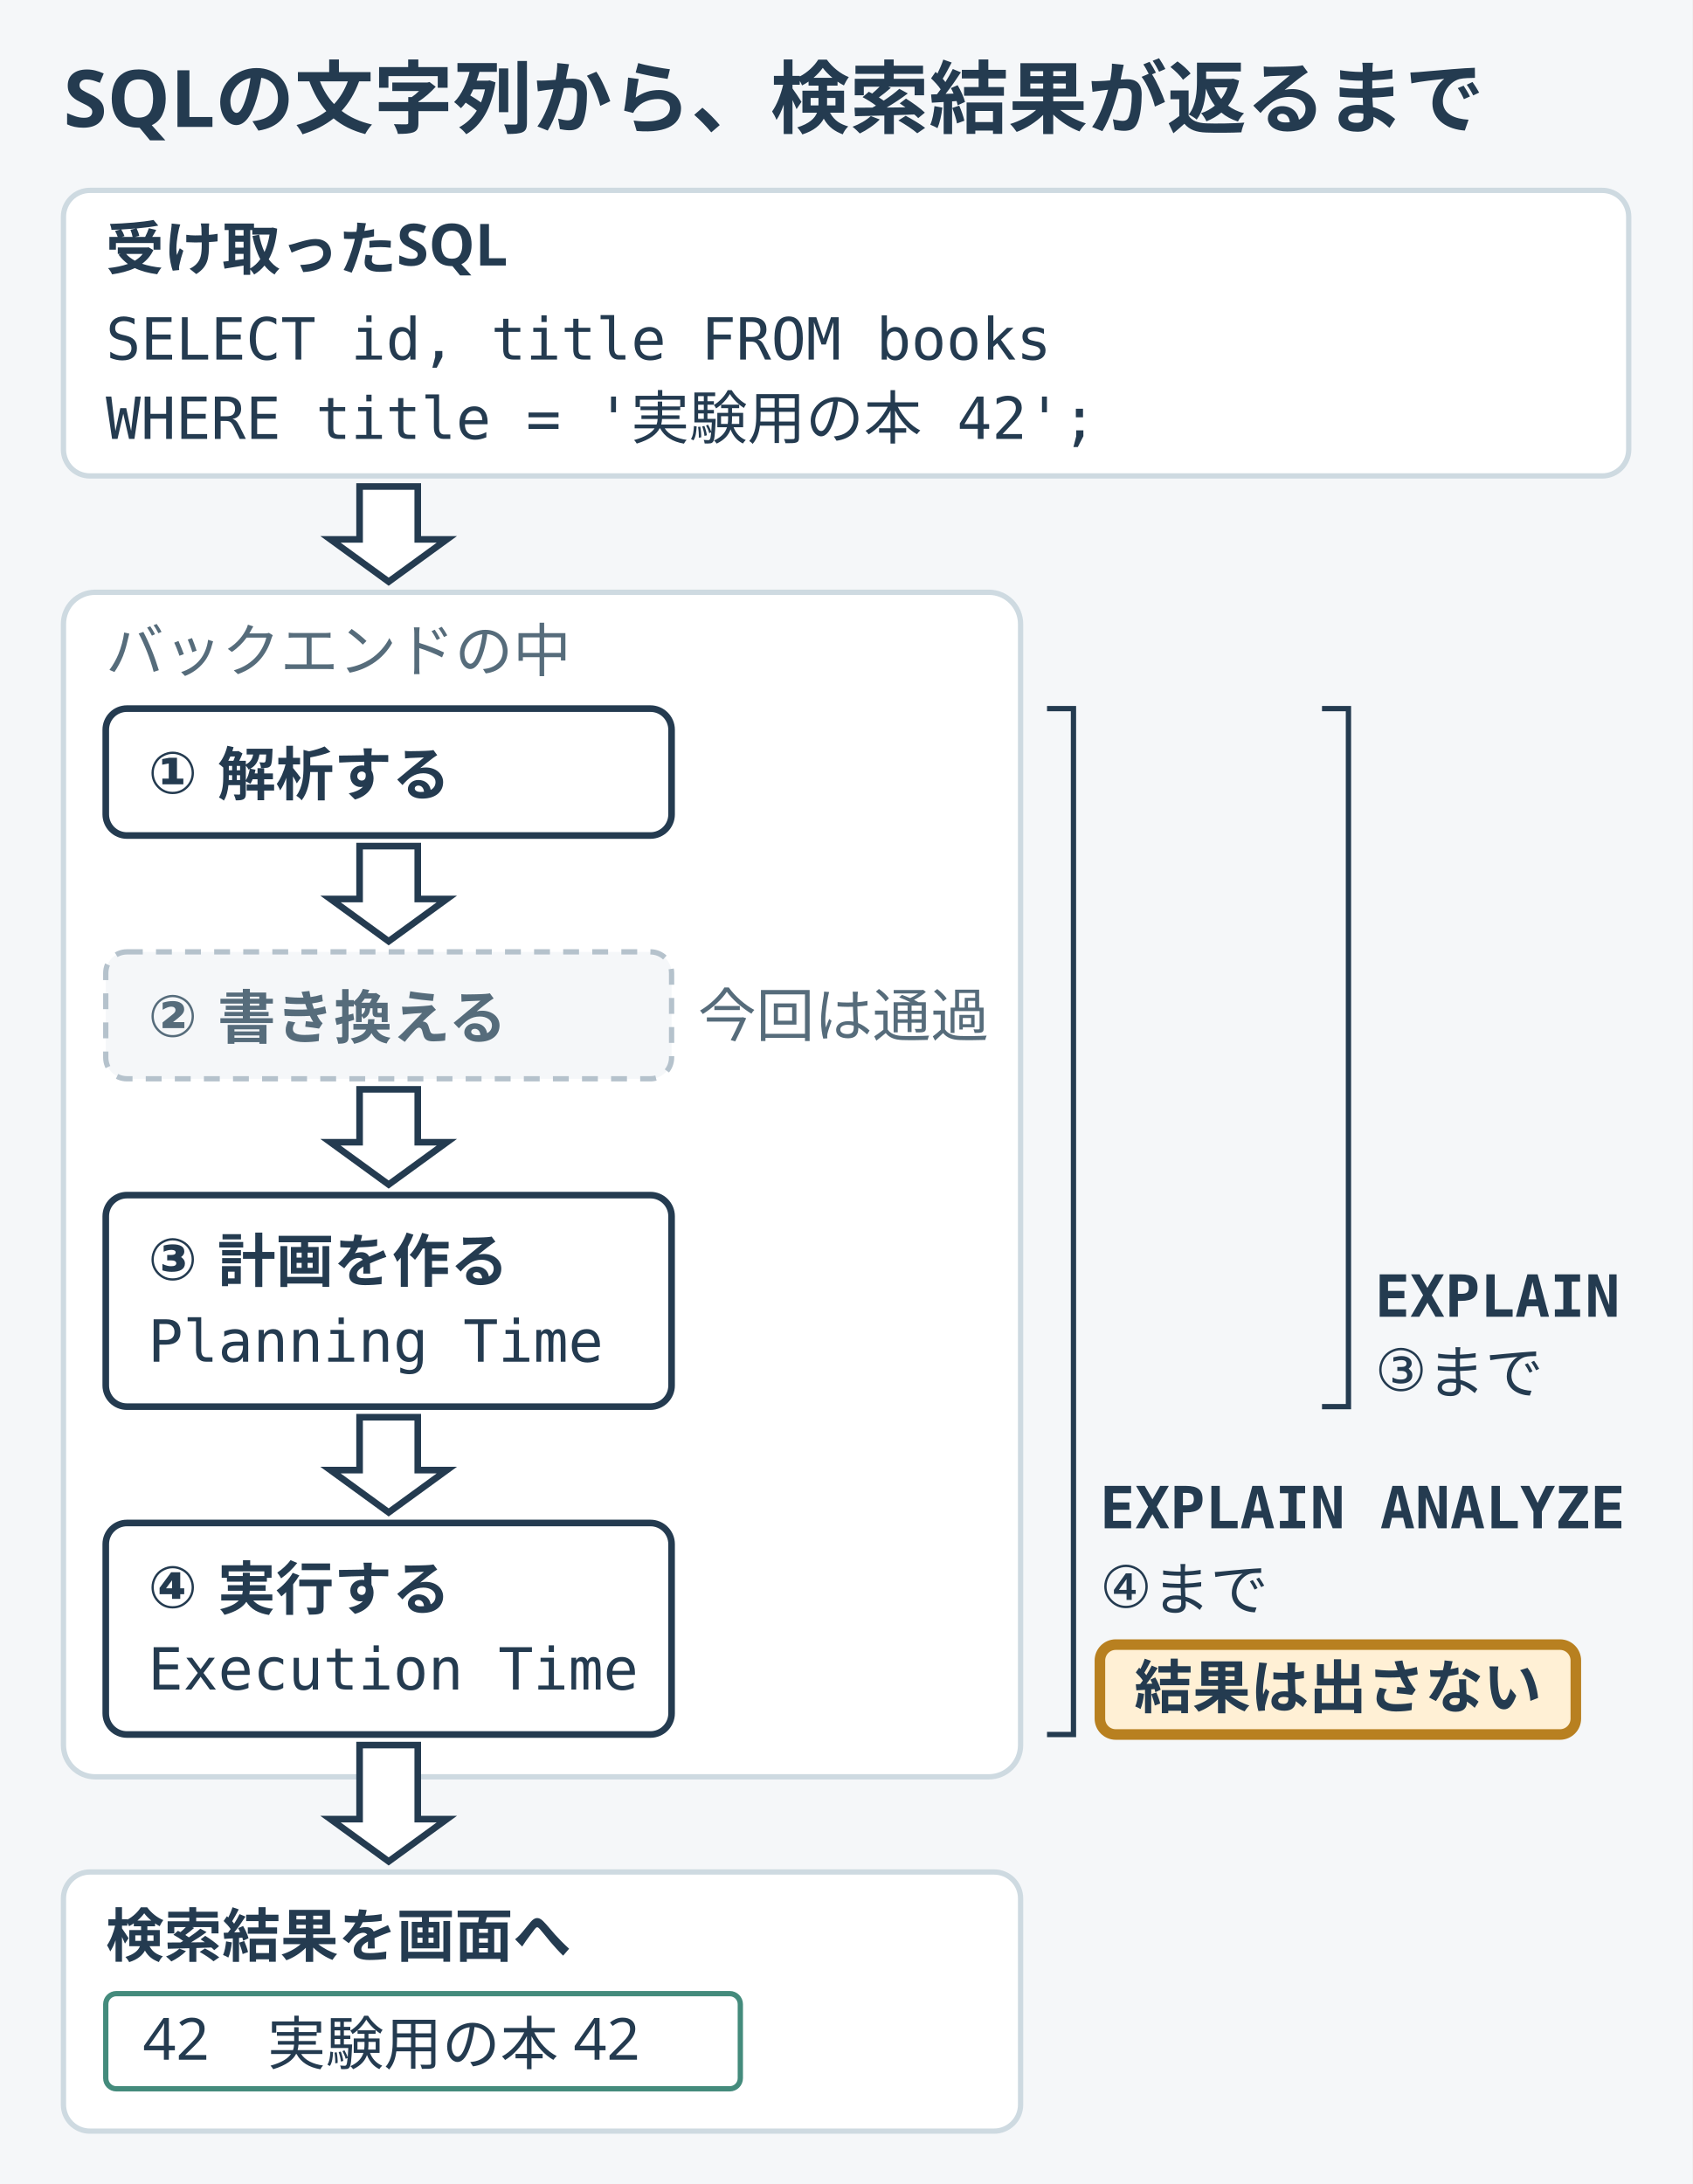
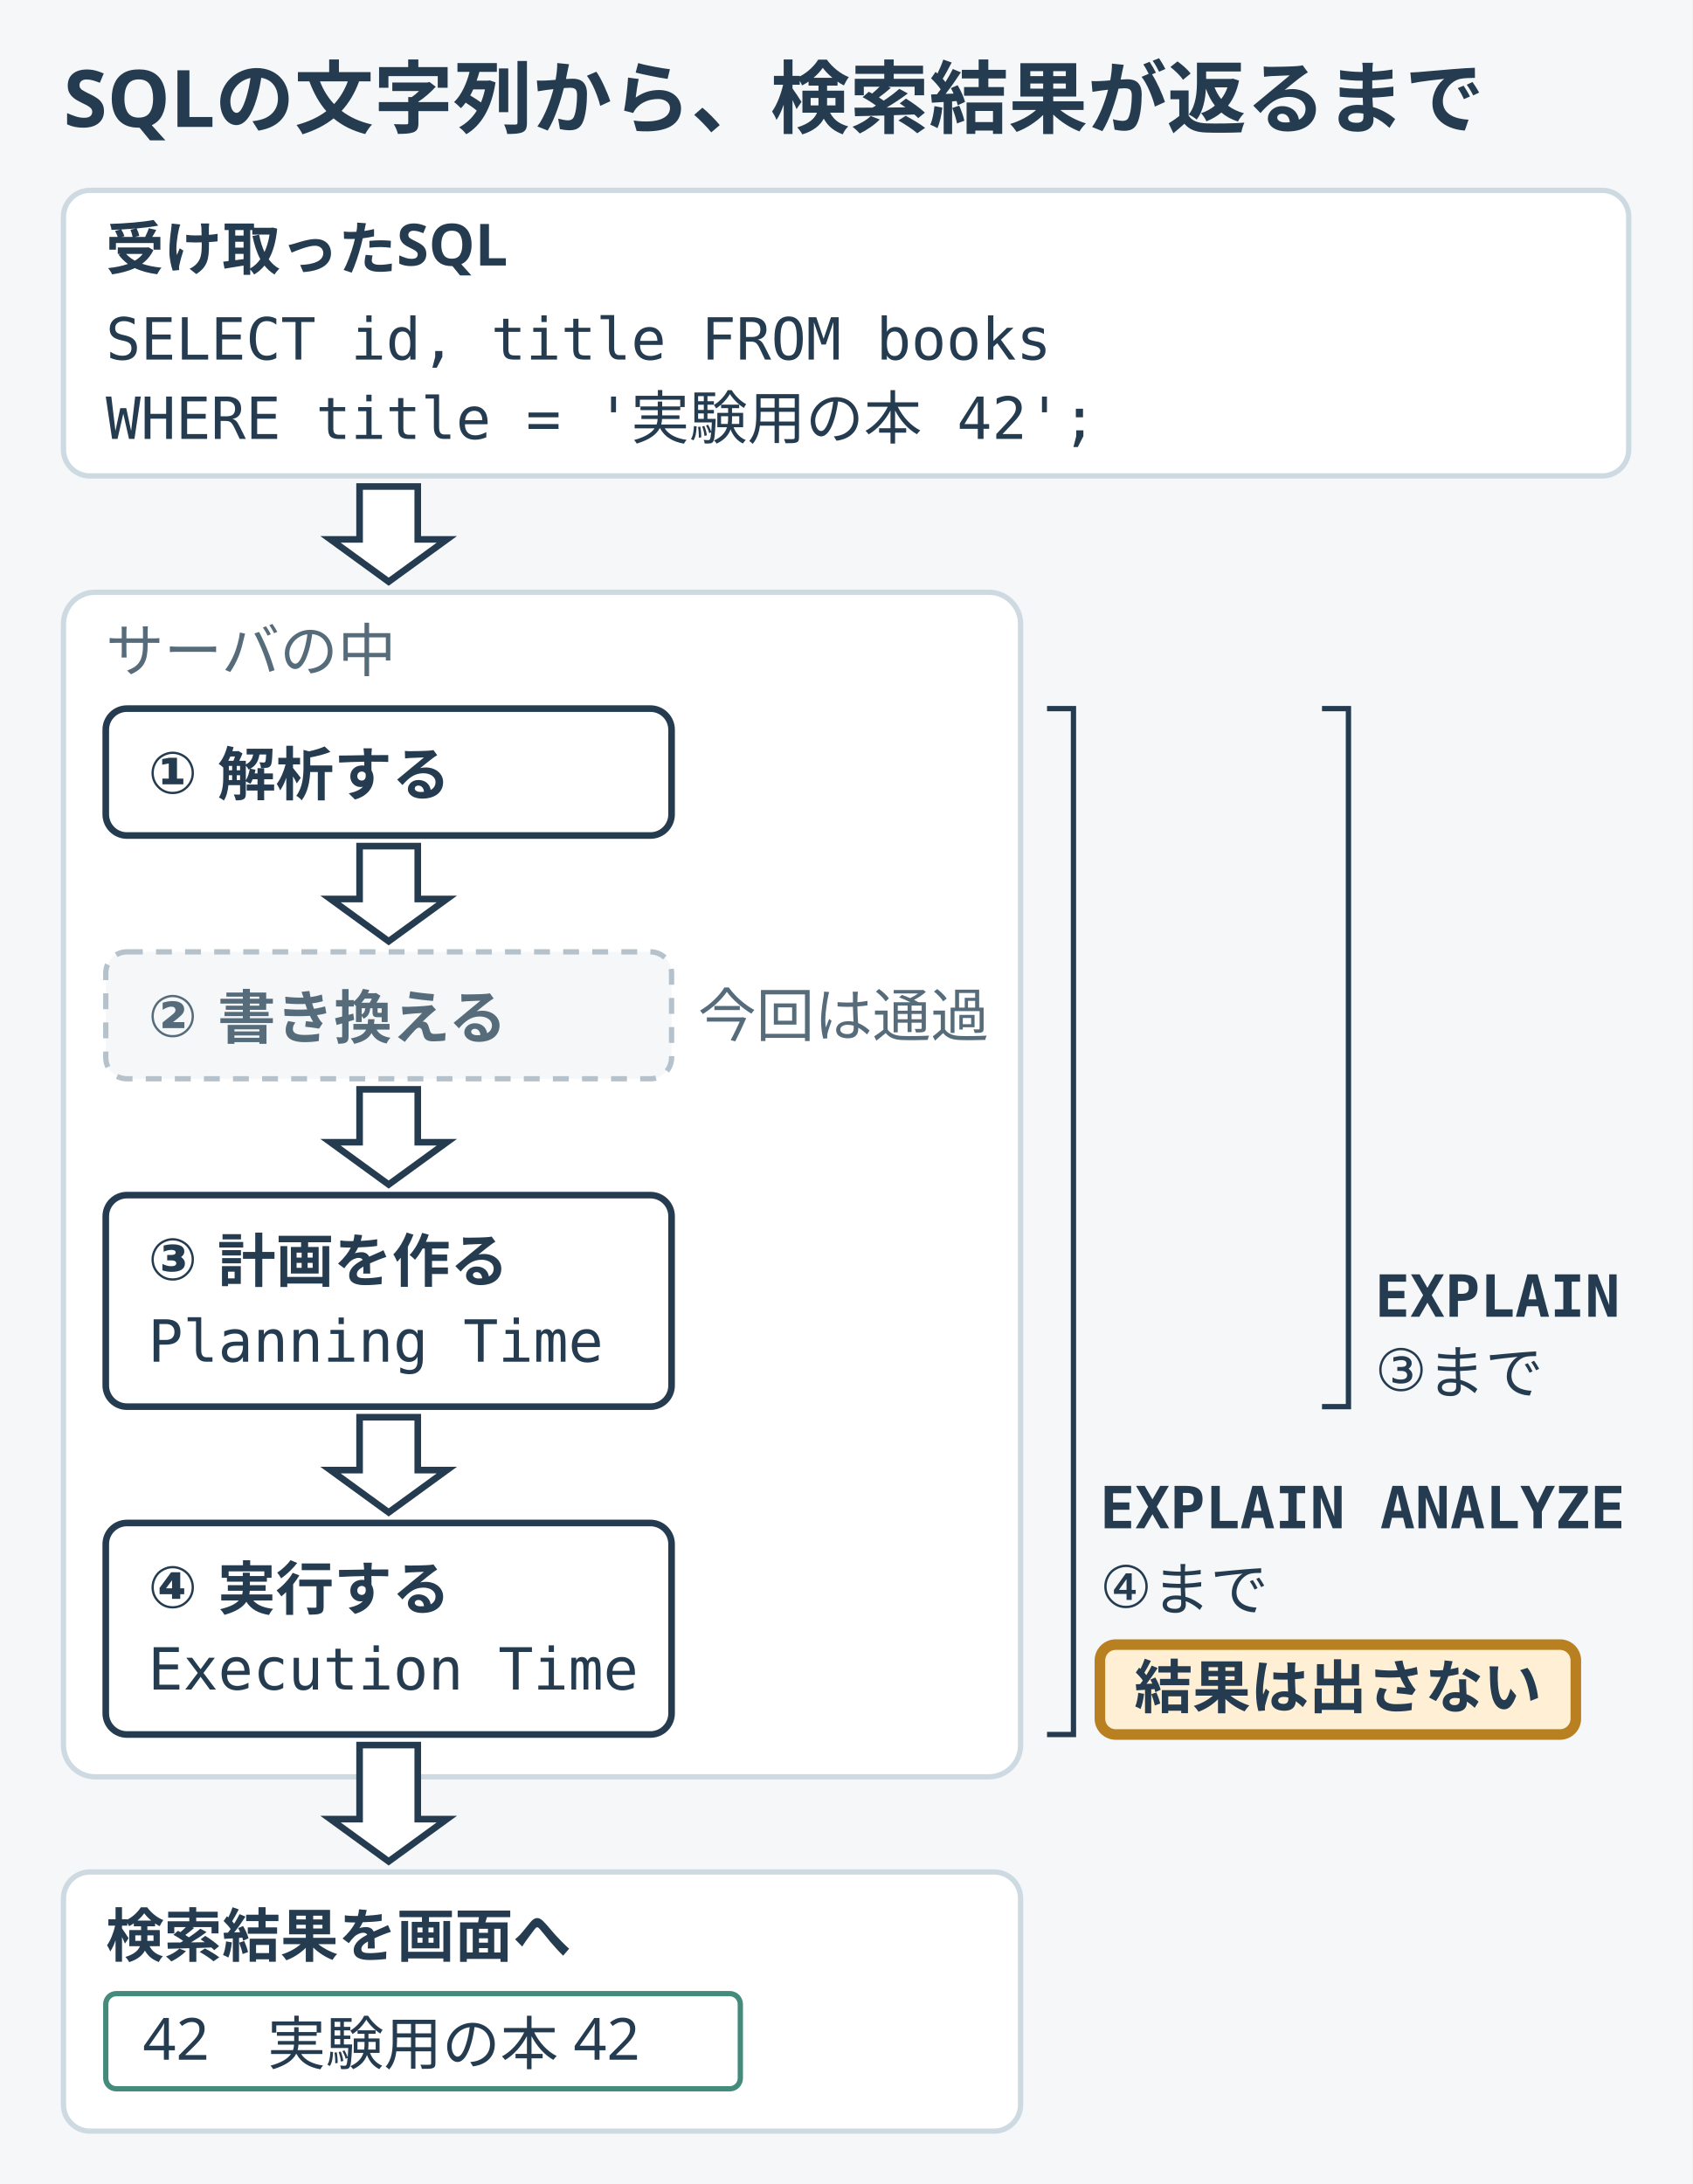
<svg xmlns="http://www.w3.org/2000/svg" width="640" height="826" viewBox="0 0 640 826" role="img" aria-labelledby="title">
  <defs>
    <marker id="flow" markerWidth="10" markerHeight="10" refX="9" refY="5" orient="auto">
      <path d="M0 0L10 5L0 10z" fill="#277b74" />
    </marker>
    <marker id="req" markerWidth="10" markerHeight="10" refX="9" refY="5" orient="auto">
      <path d="M0 0L10 5L0 10" fill="none" stroke="#945e11" stroke-width="2" />
    </marker>
    <marker id="ref" markerWidth="9" markerHeight="9" refX="8" refY="4.5" orient="auto">
      <path d="M0 0L9 4.5L0 9z" fill="#7d93a3" />
    </marker>
  </defs>
  <style>
text{font-family:"Hiragino Sans","Noto Sans JP",sans-serif;font-size:24px;fill:#243b50}
.h{font-size:30px;font-weight:700}.b{font-weight:700}.s{font-size:22px}.m{font-size:22px;fill:#566c7b}
.mono{font-family:ui-monospace,Menlo,monospace;font-size:22px}.tag{font-size:22px;font-weight:700;fill:#fff}
.teal{fill:#176e65}.brown{fill:#945e11}.real{fill:#176e65}
.panel{fill:#fff;stroke:#cedae1;stroke-width:2}.node{fill:#ecf2f8;stroke:#56738a;stroke-width:2}
.row{fill:#fff;stroke:#448b7c;stroke-width:2}.match{fill:#fff;stroke:#176e65;stroke-width:4}
.page{fill:#f7fbf9;stroke:#6d9f94;stroke-width:2}.ipage{fill:#f4f6f8;stroke:#6b7f8e;stroke-width:2}
.band{fill:#d5dde3;stroke:#92a7b5;stroke-width:2}.skip{fill:none;stroke:#b5c2cc;stroke-width:2;stroke-dasharray:6 5}
.hot{fill:#fff0d5;stroke:#b88020;stroke-width:4}.ghost{fill:#f5f7f9;stroke:#b5c2cc;stroke-width:2;stroke-dasharray:6 5}
.flow{fill:none;stroke:#277b74;stroke-width:3;marker-end:url(#flow)}.req{fill:none;stroke:#945e11;stroke-width:3;stroke-dasharray:8 6;marker-end:url(#req)}
.ref{fill:none;stroke:#7d93a3;stroke-width:2;marker-end:url(#ref)}.step{fill:#fff;stroke:#243b50;stroke-width:2.5}
.spine{fill:#e9f3f4;stroke:#243b50;stroke-width:1.5}
  </style>
  <rect width="640" height="826" fill="#f5f7f9" />
  <text x="24" y="48" class="h">SQLの文字列から、検索結果が返るまで</text>
  <g id="input">
    <rect x="24" y="72" width="592" height="108" rx="10" class="panel" />
    <text x="40" y="102" class="s b">受け取ったSQL</text>
    <text x="40" y="136" class="mono">SELECT id, title FROM books</text>
    <text x="40" y="166" class="mono">WHERE title = '実験用の本 42';</text>
  </g>
  <g id="backend">
    <rect x="24" y="224" width="362" height="448" rx="12" class="panel" />
-     <text x="40" y="254" class="m">バックエンドの中</text>
+     <text x="40" y="254" class="m">サーバの中</text>
    <rect x="40" y="268" width="214" height="48" rx="8" class="step" />
    <text x="56" y="300" class="s b">① 解析する</text>
    <rect x="40" y="360" width="214" height="48" rx="8" class="ghost" />
    <text x="56" y="392" class="m b">② 書き換える</text>
    <text x="264" y="392" class="m">今回は通過</text>
    <rect x="40" y="452" width="214" height="80" rx="8" class="step" />
    <text x="56" y="484" class="s b">③ 計画を作る</text>
    <text x="56" y="515" class="mono">Planning Time</text>
    <rect x="40" y="576" width="214" height="80" rx="8" class="step" />
    <text x="56" y="608" class="s b">④ 実行する</text>
    <text x="56" y="639" class="mono">Execution Time</text>
  </g>
  <g id="output">
    <rect x="24" y="708" width="362" height="98" rx="10" class="panel" />
    <text x="40" y="740" class="s b">検索結果を画面へ</text>
    <rect x="40" y="754" width="240" height="36" rx="4" class="row" />
    <text x="54" y="779" class="s">42　実験用の本 42</text>
  </g>
  <g id="steps">
    <path d="M136 184 V204 H125 L147 220 L169 204 H158 V184 Z" class="step" />
    <path d="M136 320 V340 H125 L147 356 L169 340 H158 V320 Z" class="step" />
    <path d="M136 412 V432 H125 L147 448 L169 432 H158 V412 Z" class="step" />
    <path d="M136 536 V556 H125 L147 572 L169 556 H158 V536 Z" class="step" />
    <path d="M136 660 V688 H125 L147 704 L169 688 H158 V660 Z" class="step" />
  </g>
  <g id="explain">
    <path d="M500 268 H510 V532 H500" fill="none" stroke="#243b50" stroke-width="2" />
    <text x="520" y="498" class="mono b">EXPLAIN</text>
    <text x="520" y="526" class="s">③まで</text>
  </g>
  <g id="analyze">
    <path d="M396 268 H406 V656 H396" fill="none" stroke="#243b50" stroke-width="2" />
    <text x="416" y="578" class="mono b">EXPLAIN ANALYZE</text>
    <text x="416" y="608" class="s">④まで</text>
    <rect x="416" y="622" width="180" height="34" rx="6" class="hot" />
    <text x="506" y="646" text-anchor="middle" class="s b">結果は出さない</text>
  </g>
</svg>
